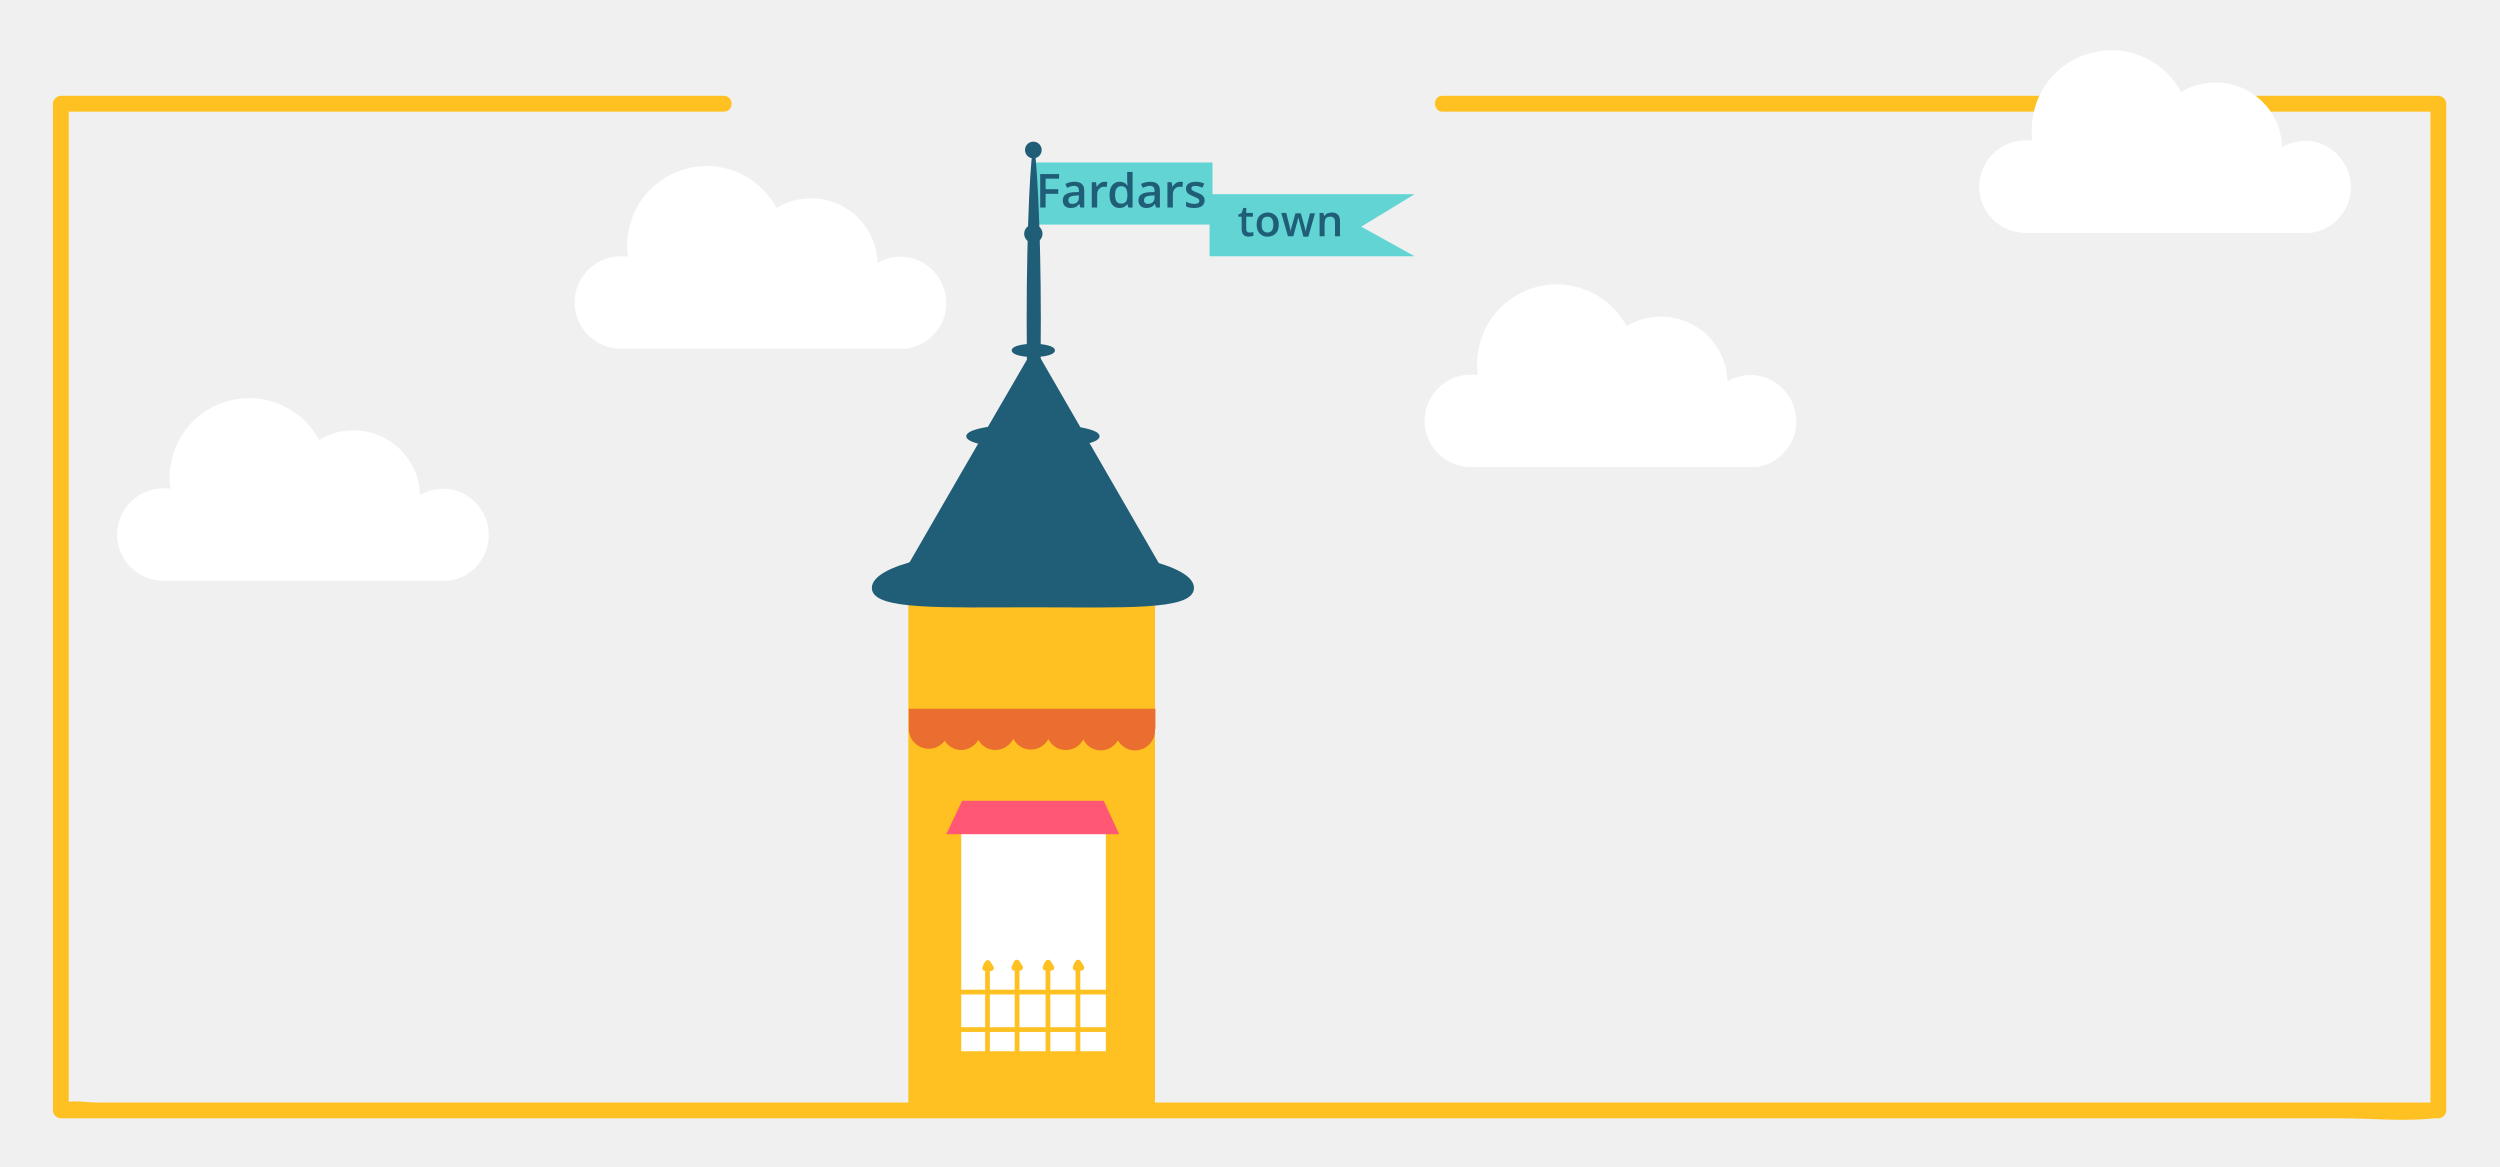
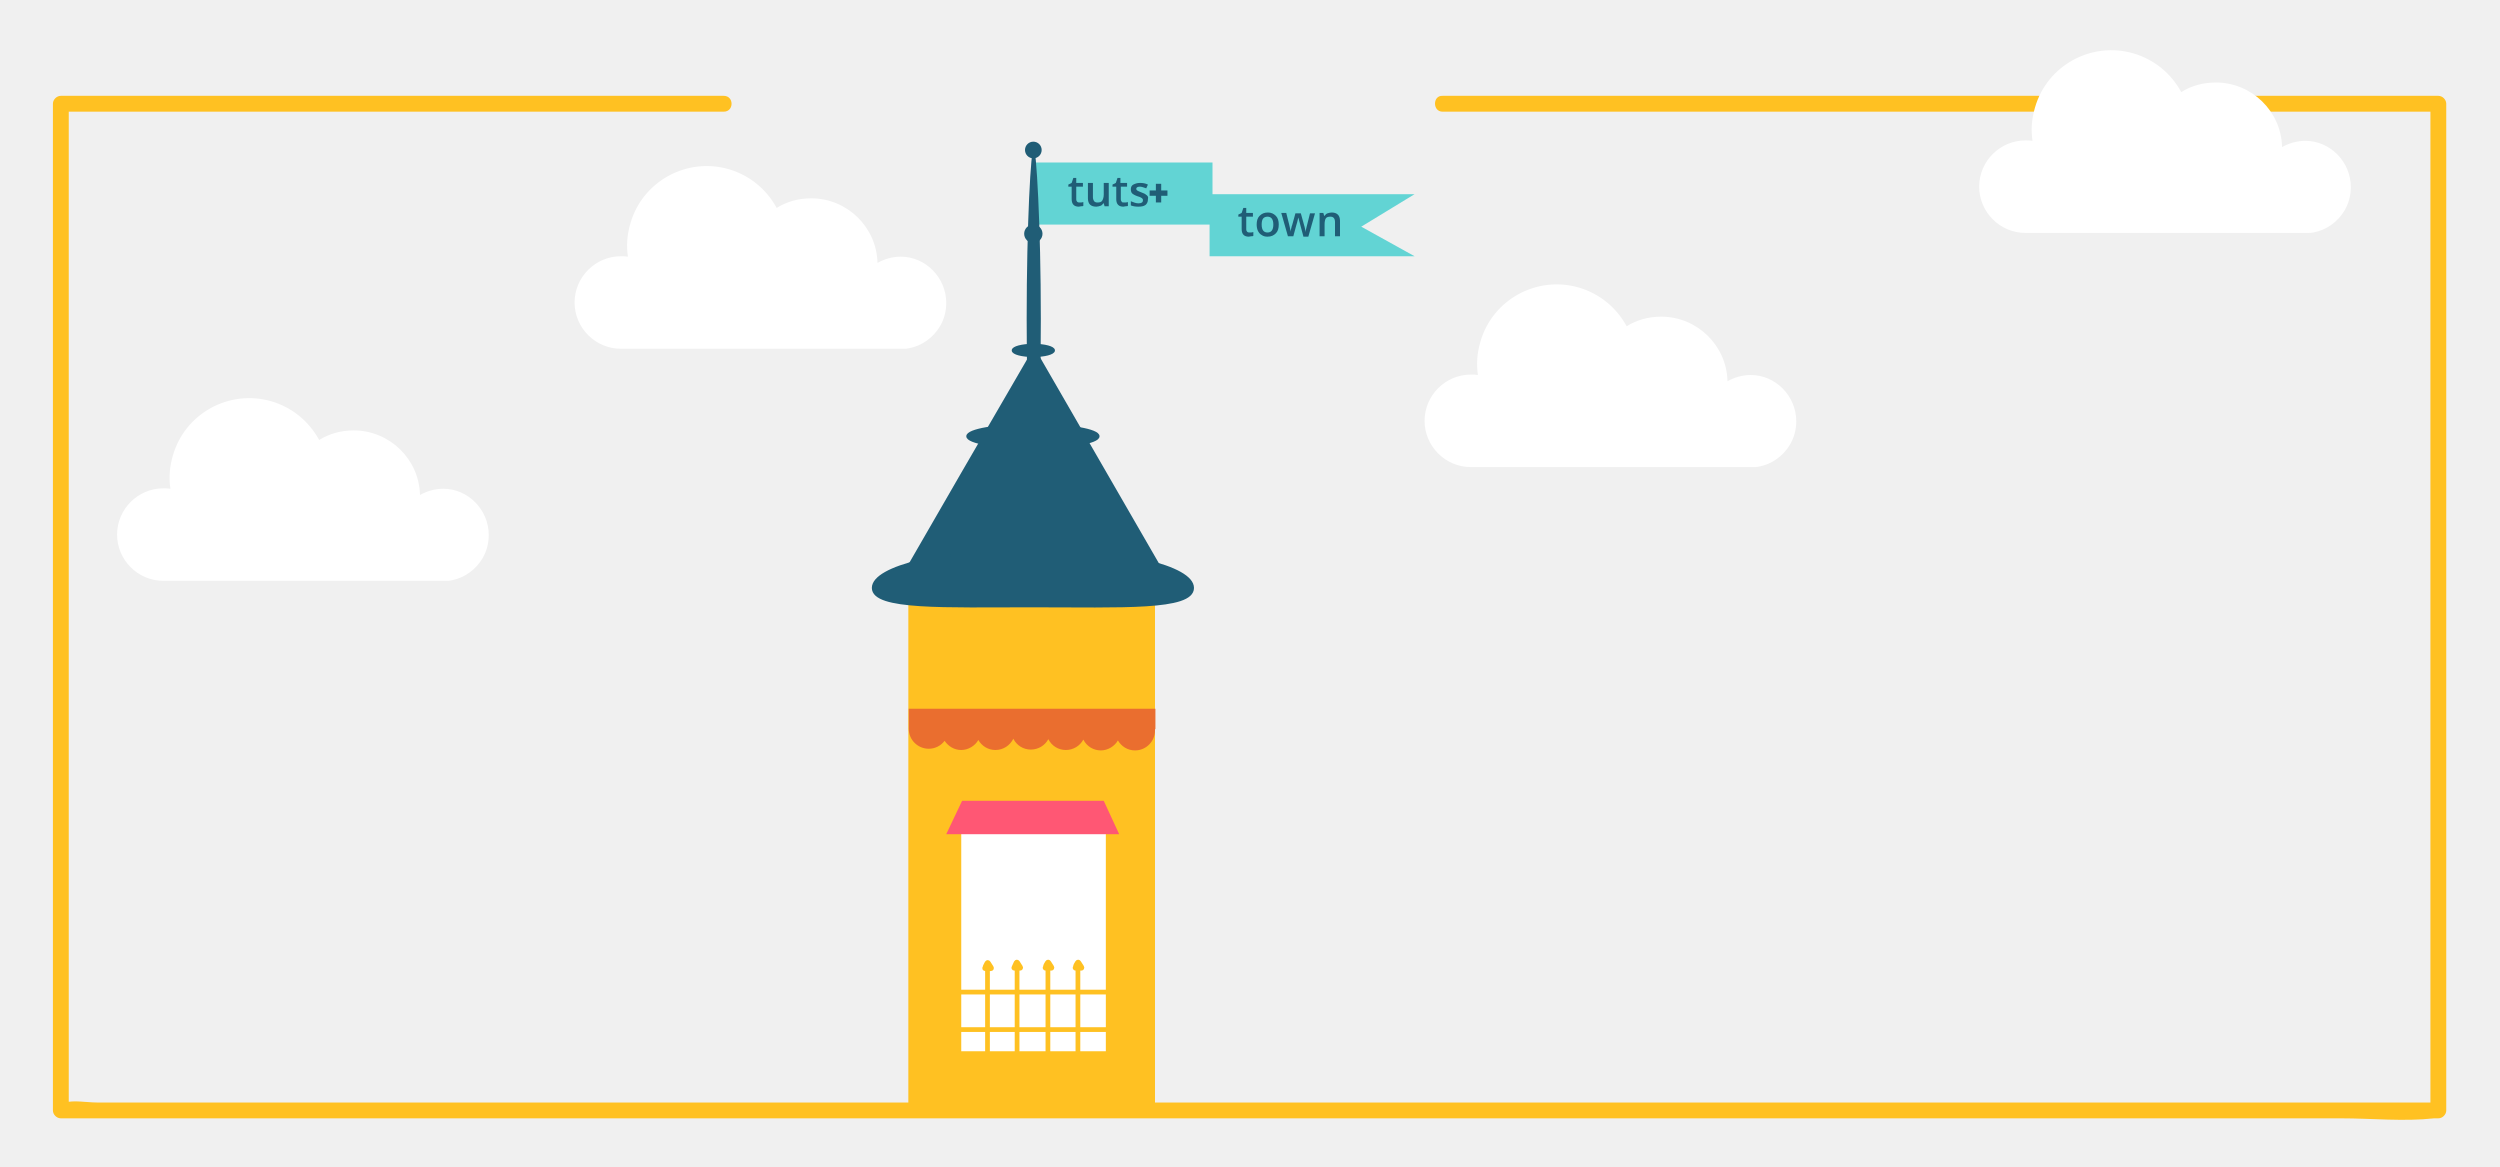
<svg xmlns="http://www.w3.org/2000/svg" version="1.1" id="Layer_1" x="0px" y="0px" viewBox="0 0 600 280" enable-background="new 0 0 600 280" xml:space="preserve">
-   <defs id="defs111" />
-   <g id="g3">
-     <g id="g5">
-       <path fill="#FFC122" d="M346.2,26.8c26.9,0,53.8,0,80.7,0c42.9,0,85.8,0,128.7,0c9.9,0,19.8,0,29.6,0c-0.6-0.6-1.3-1.3-1.9-1.9    c0,27.3,0,54.7,0,82c0,43.2,0,86.4,0,129.6c0,10,0,20,0,30c0.6-0.6,1.3-1.3,1.9-1.9c-18.9,0-37.8,0-56.7,0c-45.4,0-90.8,0-136.1,0    c-54.9,0-109.8,0-164.7,0c-47.6,0-95.2,0-142.9,0c-15.6,0-31.3,0-46.9,0c-4.9,0-9.8,0-14.7,0c-2.2,0-5.5-0.6-7.6,0    c-0.3,0.1-0.7,0-1,0c0.6,0.6,1.3,1.3,1.9,1.9c0-27.3,0-54.7,0-82c0-43.2,0-86.4,0-129.6c0-10,0-20,0-30c-0.6,0.6-1.3,1.3-1.9,1.9    c46.4,0,92.7,0,139.1,0c6.7,0,13.3,0,20,0c2.5,0,2.5-3.8,0-3.8c-46.4,0-92.7,0-139.1,0c-6.7,0-13.3,0-20,0c-1,0-1.9,0.9-1.9,1.9    c0,27.3,0,54.7,0,82c0,43.2,0,86.4,0,129.6c0,10,0,20,0,30c0,1,0.9,1.9,1.9,1.9c18.9,0,37.8,0,56.7,0c45.4,0,90.8,0,136.1,0    c54.9,0,109.8,0,164.7,0c47.6,0,95.2,0,142.9,0c15.6,0,31.3,0,46.9,0c7.3,0,15,0.8,22.3,0c0.3,0,0.6,0,1,0c1,0,1.9-0.9,1.9-1.9    c0-27.3,0-54.7,0-82c0-43.2,0-86.4,0-129.6c0-10,0-20,0-30c0-1-0.9-1.9-1.9-1.9c-26.9,0-53.8,0-80.7,0c-42.9,0-85.8,0-128.7,0    c-9.9,0-19.8,0-29.6,0C343.8,22.9,343.8,26.8,346.2,26.8L346.2,26.8z" id="path7" />
+   <g>
+     <g>
+       <path fill="#FFC122" d="M346.2,26.8c26.9,0,53.8,0,80.7,0c42.9,0,85.8,0,128.7,0c9.9,0,19.8,0,29.6,0c-0.6-0.6-1.3-1.3-1.9-1.9    c0,27.3,0,54.7,0,82c0,43.2,0,86.4,0,129.6c0,10,0,20,0,30c0.6-0.6,1.3-1.3,1.9-1.9c-18.9,0-37.8,0-56.7,0c-45.4,0-90.8,0-136.1,0    c-54.9,0-109.8,0-164.7,0c-47.6,0-95.2,0-142.9,0c-15.6,0-31.3,0-46.9,0c-4.9,0-9.8,0-14.7,0c-2.2,0-5.5-0.6-7.6,0    c-0.3,0.1-0.7,0-1,0c0.6,0.6,1.3,1.3,1.9,1.9c0-27.3,0-54.7,0-82c0-43.2,0-86.4,0-129.6c0-10,0-20,0-30c-0.6,0.6-1.3,1.3-1.9,1.9    c46.4,0,92.7,0,139.1,0c6.7,0,13.3,0,20,0c2.5,0,2.5-3.8,0-3.8c-46.4,0-92.7,0-139.1,0c-6.7,0-13.3,0-20,0c-1,0-1.9,0.9-1.9,1.9    c0,27.3,0,54.7,0,82c0,43.2,0,86.4,0,129.6c0,10,0,20,0,30c0,1,0.9,1.9,1.9,1.9c18.9,0,37.8,0,56.7,0c45.4,0,90.8,0,136.1,0    c54.9,0,109.8,0,164.7,0c47.6,0,95.2,0,142.9,0c15.6,0,31.3,0,46.9,0c7.3,0,15,0.8,22.3,0c0.3,0,0.6,0,1,0c1,0,1.9-0.9,1.9-1.9    c0-27.3,0-54.7,0-82c0-43.2,0-86.4,0-129.6c0-10,0-20,0-30c0-1-0.9-1.9-1.9-1.9c-26.9,0-53.8,0-80.7,0c-42.9,0-85.8,0-128.7,0    c-9.9,0-19.8,0-29.6,0C343.8,22.9,343.8,26.8,346.2,26.8L346.2,26.8z" />
    </g>
  </g>
-   <path fill="#FFFFFF" d="M431.1,101.1c0,2-0.5,3.9-1.5,5.6c-1.6,2.7-4.3,4.7-7.5,5.3c-0.4,0.1-0.9,0.1-1.3,0.1H355c-0.3,0-0.7,0-1,0  c-0.3,0-0.7,0-1,0c-6.1,0-11.1-5-11.1-11.1c0-6.1,5-11.1,11.1-11.1c0.6,0,1.2,0,1.7,0.1c-0.4-2.6-0.2-5.3,0.6-8  c2.9-10.1,13.5-15.9,23.6-13c5.1,1.5,9.1,4.9,11.5,9.3c2.4-1.5,5.2-2.3,8.3-2.3c8.6,0,15.7,6.9,15.9,15.5c1.6-0.9,3.5-1.5,5.6-1.5  C426.1,90,431.1,95,431.1,101.1z" id="path9" />
-   <path fill="#FFFFFF" d="M564.2,44.9c0,2-0.5,3.9-1.5,5.6c-1.6,2.7-4.3,4.7-7.5,5.3c-0.4,0.1-0.9,0.1-1.3,0.1h-65.8c-0.3,0-0.7,0-1,0  c-0.3,0-0.7,0-1,0c-6.1,0-11.1-5-11.1-11.1c0-6.1,5-11.1,11.1-11.1c0.6,0,1.2,0,1.7,0.1c-0.4-2.6-0.2-5.3,0.6-8  c2.9-10.1,13.5-15.9,23.6-13c5.1,1.5,9.1,4.9,11.5,9.3c2.4-1.5,5.2-2.3,8.3-2.3c8.6,0,15.7,6.9,15.9,15.5c1.6-0.9,3.5-1.5,5.6-1.5  C559.2,33.8,564.2,38.8,564.2,44.9z" id="path11" />
-   <path fill="#FFFFFF" d="M227.1,72.7c0,2-0.5,3.9-1.5,5.6c-1.6,2.7-4.3,4.7-7.5,5.3c-0.4,0.1-0.9,0.1-1.3,0.1H151c-0.3,0-0.7,0-1,0  c-0.3,0-0.7,0-1,0c-6.1,0-11.1-5-11.1-11.1c0-6.1,5-11.1,11.1-11.1c0.6,0,1.2,0,1.7,0.1c-0.4-2.6-0.2-5.3,0.6-8  c2.9-10.1,13.5-15.9,23.6-13c5.1,1.5,9.1,4.9,11.5,9.3c2.4-1.5,5.2-2.3,8.3-2.3c8.6,0,15.7,6.9,15.9,15.5c1.6-0.9,3.5-1.5,5.6-1.5  C222.1,61.6,227.1,66.6,227.1,72.7z" id="path13" />
-   <line fill="none" stroke="#FFC122" stroke-width="1.137" stroke-miterlimit="10" x1="230.2" y1="247.3" x2="264.5" y2="247.3" id="line15" />
-   <line fill="none" stroke="#FFC122" stroke-width="1.137" stroke-miterlimit="10" x1="230.2" y1="247.9" x2="264.7" y2="247.9" id="line17" />
-   <polyline fill="#FFC122" points="218,267.9 218,143.3 277.2,143.3 277.2,267.2 " id="polyline19" />
-   <rect x="247.9" y="39" fill="#62D4D4" width="43.1" height="14.9" id="rect21" />
-   <path fill="#205D76" d="M249.8,76.5c0,22.6-1,41-1.7,41c-0.7,0-1.7-18.4-1.7-41s1-41,1.7-41C248.7,35.5,249.8,53.9,249.8,76.5z" id="path23" />
-   <circle fill="#205D76" cx="248" cy="36" r="2" id="circle25" />
-   <circle fill="#205D76" cx="248" cy="56.1" r="2.2" id="circle27" />
-   <polygon fill="#62D4D4" points="339.5,61.5 290.3,61.5 290.3,46.6 339.5,46.6 326.7,54.4 " id="polygon29" />
-   <g id="g41">
-     <path fill="#205D76" d="M299.9,55.8c0.3,0,0.6,0,0.9-0.1v0.9c-0.1,0.1-0.3,0.1-0.5,0.1c-0.2,0-0.4,0.1-0.6,0.1   c-1.1,0-1.7-0.6-1.7-1.8v-3h-0.8v-0.5l0.8-0.4l0.4-1.2h0.7v1.2h1.6V52h-1.6v3c0,0.3,0.1,0.5,0.2,0.6   C299.5,55.8,299.7,55.8,299.9,55.8z" id="path43" />
-     <path fill="#205D76" d="M306.9,53.9c0,0.9-0.2,1.6-0.7,2.1c-0.5,0.5-1.1,0.8-2,0.8c-0.5,0-1-0.1-1.4-0.4c-0.4-0.2-0.7-0.6-0.9-1   c-0.2-0.4-0.3-1-0.3-1.5c0-0.9,0.2-1.6,0.7-2.1c0.5-0.5,1.1-0.8,2-0.8c0.8,0,1.4,0.3,1.9,0.8S306.9,53,306.9,53.9z M302.8,53.9   c0,1.3,0.5,1.9,1.4,1.9c0.9,0,1.4-0.6,1.4-1.9c0-1.3-0.5-1.9-1.4-1.9c-0.5,0-0.9,0.2-1.1,0.5C302.9,52.8,302.8,53.3,302.8,53.9z" id="path45" />
-     <path fill="#205D76" d="M312.8,56.7l-0.7-2.6c-0.1-0.3-0.2-0.9-0.5-1.9h0c-0.2,0.9-0.4,1.6-0.5,1.9l-0.7,2.6h-1.3l-1.6-5.6h1.2   l0.7,2.8c0.2,0.7,0.3,1.3,0.3,1.7h0c0-0.2,0.1-0.5,0.2-0.8c0.1-0.3,0.1-0.6,0.2-0.7l0.8-2.9h1.3l0.8,2.9c0.1,0.2,0.1,0.4,0.2,0.8   c0.1,0.3,0.1,0.6,0.1,0.8h0c0.1-0.4,0.2-1,0.4-1.7l0.7-2.8h1.2l-1.6,5.6H312.8z" id="path47" />
-     <path fill="#205D76" d="M321.6,56.7h-1.2v-3.4c0-0.4-0.1-0.8-0.3-1c-0.2-0.2-0.4-0.3-0.8-0.3c-0.5,0-0.9,0.1-1.1,0.4   c-0.2,0.3-0.3,0.8-0.3,1.5v2.8h-1.2v-5.6h0.9l0.2,0.7h0.1c0.2-0.3,0.4-0.5,0.7-0.6c0.3-0.1,0.7-0.2,1-0.2c1.3,0,2,0.7,2,2V56.7z" id="path49" />
+   <path fill="#FFFFFF" d="M431.1,101.1c0,2-0.5,3.9-1.5,5.6c-1.6,2.7-4.3,4.7-7.5,5.3c-0.4,0.1-0.9,0.1-1.3,0.1H355c-0.3,0-0.7,0-1,0  c-0.3,0-0.7,0-1,0c-6.1,0-11.1-5-11.1-11.1c0-6.1,5-11.1,11.1-11.1c0.6,0,1.2,0,1.7,0.1c-0.4-2.6-0.2-5.3,0.6-8  c2.9-10.1,13.5-15.9,23.6-13c5.1,1.5,9.1,4.9,11.5,9.3c2.4-1.5,5.2-2.3,8.3-2.3c8.6,0,15.7,6.9,15.9,15.5c1.6-0.9,3.5-1.5,5.6-1.5  C426.1,90,431.1,95,431.1,101.1z" />
+   <path fill="#FFFFFF" d="M564.2,44.9c0,2-0.5,3.9-1.5,5.6c-1.6,2.7-4.3,4.7-7.5,5.3c-0.4,0.1-0.9,0.1-1.3,0.1h-65.8c-0.3,0-0.7,0-1,0  c-0.3,0-0.7,0-1,0c-6.1,0-11.1-5-11.1-11.1c0-6.1,5-11.1,11.1-11.1c0.6,0,1.2,0,1.7,0.1c-0.4-2.6-0.2-5.3,0.6-8  c2.9-10.1,13.5-15.9,23.6-13c5.1,1.5,9.1,4.9,11.5,9.3c2.4-1.5,5.2-2.3,8.3-2.3c8.6,0,15.7,6.9,15.9,15.5c1.6-0.9,3.5-1.5,5.6-1.5  C559.2,33.8,564.2,38.8,564.2,44.9z" />
+   <path fill="#FFFFFF" d="M227.1,72.7c0,2-0.5,3.9-1.5,5.6c-1.6,2.7-4.3,4.7-7.5,5.3c-0.4,0.1-0.9,0.1-1.3,0.1H151c-0.3,0-0.7,0-1,0  c-0.3,0-0.7,0-1,0c-6.1,0-11.1-5-11.1-11.1c0-6.1,5-11.1,11.1-11.1c0.6,0,1.2,0,1.7,0.1c-0.4-2.6-0.2-5.3,0.6-8  c2.9-10.1,13.5-15.9,23.6-13c5.1,1.5,9.1,4.9,11.5,9.3c2.4-1.5,5.2-2.3,8.3-2.3c8.6,0,15.7,6.9,15.9,15.5c1.6-0.9,3.5-1.5,5.6-1.5  C222.1,61.6,227.1,66.6,227.1,72.7z" />
+   <line fill="none" stroke="#FFC122" stroke-width="1.137" stroke-miterlimit="10" x1="230.2" y1="247.3" x2="264.5" y2="247.3" />
+   <line fill="none" stroke="#FFC122" stroke-width="1.137" stroke-miterlimit="10" x1="230.2" y1="247.9" x2="264.7" y2="247.9" />
+   <polyline fill="#FFC122" points="218,267.9 218,143.3 277.2,143.3 277.2,267.2 " />
+   <rect x="247.9" y="39" fill="#62D4D4" width="43.1" height="14.9" />
+   <path fill="#205D76" d="M249.8,76.5c0,22.6-1,41-1.7,41c-0.7,0-1.7-18.4-1.7-41s1-41,1.7-41C248.7,35.5,249.8,53.9,249.8,76.5z" />
+   <circle fill="#205D76" cx="248" cy="36" r="2" />
+   <circle fill="#205D76" cx="248" cy="56.1" r="2.2" />
+   <polygon fill="#62D4D4" points="339.5,61.5 290.3,61.5 290.3,46.6 339.5,46.6 326.7,54.4 " />
+   <g>
+     <path fill="#205D76" d="M259.1,48.6c0.3,0,0.6,0,0.9-0.1v0.9c-0.1,0.1-0.3,0.1-0.5,0.1c-0.2,0-0.4,0.1-0.6,0.1   c-1.1,0-1.7-0.6-1.7-1.8v-3h-0.8v-0.5l0.8-0.4l0.4-1.2h0.7v1.2h1.6v0.9h-1.6v3c0,0.3,0.1,0.5,0.2,0.6   C258.7,48.6,258.9,48.6,259.1,48.6z" />
+     <path fill="#205D76" d="M265.1,49.5l-0.2-0.7h-0.1c-0.2,0.3-0.4,0.5-0.7,0.6c-0.3,0.1-0.7,0.2-1,0.2c-0.7,0-1.2-0.2-1.5-0.5   c-0.3-0.3-0.5-0.8-0.5-1.5v-3.7h1.2v3.4c0,0.4,0.1,0.7,0.3,1c0.2,0.2,0.4,0.3,0.8,0.3c0.5,0,0.9-0.1,1.1-0.4s0.4-0.8,0.4-1.5v-2.8   h1.2v5.6H265.1z" />
+     <path fill="#205D76" d="M269.8,48.6c0.3,0,0.6,0,0.9-0.1v0.9c-0.1,0.1-0.3,0.1-0.5,0.1c-0.2,0-0.4,0.1-0.6,0.1   c-1.1,0-1.7-0.6-1.7-1.8v-3H267v-0.5l0.8-0.4l0.4-1.2h0.7v1.2h1.6v0.9H269v3c0,0.3,0.1,0.5,0.2,0.6   C269.3,48.6,269.5,48.6,269.8,48.6z" />
+     <path fill="#205D76" d="M275.5,47.9c0,0.5-0.2,1-0.6,1.3c-0.4,0.3-1,0.4-1.7,0.4c-0.7,0-1.3-0.1-1.8-0.3v-1   c0.7,0.3,1.3,0.5,1.8,0.5c0.7,0,1.1-0.2,1.1-0.7c0-0.1,0-0.3-0.1-0.4c-0.1-0.1-0.2-0.2-0.4-0.3c-0.2-0.1-0.4-0.2-0.8-0.3   c-0.6-0.2-1.1-0.5-1.3-0.7c-0.2-0.2-0.3-0.6-0.3-1c0-0.5,0.2-0.9,0.6-1.1s0.9-0.4,1.6-0.4c0.7,0,1.3,0.1,1.9,0.4l-0.4,0.9   c-0.6-0.2-1.1-0.4-1.5-0.4c-0.6,0-0.9,0.2-0.9,0.5c0,0.2,0.1,0.3,0.2,0.4c0.2,0.1,0.5,0.3,1.1,0.5c0.5,0.2,0.8,0.3,1,0.5   c0.2,0.1,0.4,0.3,0.5,0.5S275.5,47.6,275.5,47.9z" />
  </g>
-   <ellipse fill="#205D76" stroke="#205D76" stroke-width="0.579" stroke-miterlimit="10" cx="248" cy="84.1" rx="4.9" ry="1.3" id="ellipse55" />
-   <polygon fill="#205D76" stroke="#205D76" stroke-width="0.579" stroke-miterlimit="10" points="248.2,83.9 265.4,113.7   282.6,143.5 248.2,143.5 213.7,143.5 230.9,113.7 " id="polygon57" />
-   <ellipse fill="#205D76" stroke="#205D76" stroke-width="0.579" stroke-miterlimit="10" cx="247.9" cy="104.7" rx="15.7" ry="2.7" id="ellipse59" />
-   <path fill="#205D76" stroke="#205D76" stroke-width="0.714" stroke-miterlimit="10" d="M286.2,141.1c0,5.1-17.1,4.3-38.3,4.3  s-38.3,0.7-38.3-4.3s17.1-9.1,38.3-9.1S286.2,136.1,286.2,141.1z" id="path61" />
-   <g id="g63">
-     <path fill="#EA6E2F" d="M277.2,175L277.2,175c0,0.1,0,0.2,0,0.3c0,2.6-2.1,4.8-4.8,4.8c-1.8,0-3.3-1-4.1-2.4   c-0.8,1.4-2.4,2.4-4.1,2.4c-1.8,0-3.4-1-4.2-2.6c-0.8,1.5-2.4,2.5-4.2,2.5c-1.8,0-3.4-1-4.2-2.6c-0.8,1.5-2.4,2.5-4.2,2.5   c-1.8,0-3.4-1-4.2-2.6c-0.8,1.6-2.4,2.7-4.3,2.7c-1.8,0-3.3-1-4.1-2.4c-0.8,1.4-2.4,2.4-4.1,2.4c-1.7,0-3.1-0.9-4-2.2   c-0.9,1.2-2.3,1.9-3.8,1.9c-2.6,0-4.8-2.1-4.8-4.8v-4.8h59.2V175z" id="path65" />
+   <g>
+     <path fill="#205D76" d="M299.9,55.8c0.3,0,0.6,0,0.9-0.1v0.9c-0.1,0.1-0.3,0.1-0.5,0.1c-0.2,0-0.4,0.1-0.6,0.1   c-1.1,0-1.7-0.6-1.7-1.8v-3h-0.8v-0.5l0.8-0.4l0.4-1.2h0.7v1.2h1.6V52h-1.6v3c0,0.3,0.1,0.5,0.2,0.6   C299.5,55.8,299.7,55.8,299.9,55.8z" />
+     <path fill="#205D76" d="M306.9,53.9c0,0.9-0.2,1.6-0.7,2.1c-0.5,0.5-1.1,0.8-2,0.8c-0.5,0-1-0.1-1.4-0.4c-0.4-0.2-0.7-0.6-0.9-1   c-0.2-0.4-0.3-1-0.3-1.5c0-0.9,0.2-1.6,0.7-2.1c0.5-0.5,1.1-0.8,2-0.8c0.8,0,1.4,0.3,1.9,0.8S306.9,53,306.9,53.9z M302.8,53.9   c0,1.3,0.5,1.9,1.4,1.9c0.9,0,1.4-0.6,1.4-1.9c0-1.3-0.5-1.9-1.4-1.9c-0.5,0-0.9,0.2-1.1,0.5C302.9,52.8,302.8,53.3,302.8,53.9z" />
+     <path fill="#205D76" d="M312.8,56.7l-0.7-2.6c-0.1-0.3-0.2-0.9-0.5-1.9h0c-0.2,0.9-0.4,1.6-0.5,1.9l-0.7,2.6h-1.3l-1.6-5.6h1.2   l0.7,2.8c0.2,0.7,0.3,1.3,0.3,1.7h0c0-0.2,0.1-0.5,0.2-0.8c0.1-0.3,0.1-0.6,0.2-0.7l0.8-2.9h1.3l0.8,2.9c0.1,0.2,0.1,0.4,0.2,0.8   c0.1,0.3,0.1,0.6,0.1,0.8h0c0.1-0.4,0.2-1,0.4-1.7l0.7-2.8h1.2l-1.6,5.6H312.8z" />
+     <path fill="#205D76" d="M321.6,56.7h-1.2v-3.4c0-0.4-0.1-0.8-0.3-1c-0.2-0.2-0.4-0.3-0.8-0.3c-0.5,0-0.9,0.1-1.1,0.4   c-0.2,0.3-0.3,0.8-0.3,1.5v2.8h-1.2v-5.6h0.9l0.2,0.7h0.1c0.2-0.3,0.4-0.5,0.7-0.6c0.3-0.1,0.7-0.2,1-0.2c1.3,0,2,0.7,2,2V56.7z" />
  </g>
-   <rect x="230.7" y="193.7" fill="#FFFFFF" width="34.7" height="58.6" id="rect67" />
-   <polygon fill="#FF5774" points="268.6,200.2 227.1,200.2 230.9,192.2 264.9,192.2 " id="polygon69" />
-   <line fill="none" stroke="#FFC122" stroke-width="1.137" stroke-miterlimit="10" x1="237" y1="232.6" x2="237" y2="253.6" id="line71" />
-   <line fill="none" stroke="#FFC122" stroke-width="1.137" stroke-miterlimit="10" x1="244.1" y1="232.8" x2="244.1" y2="253.8" id="line73" />
-   <line fill="none" stroke="#FFC122" stroke-width="1.137" stroke-miterlimit="10" x1="251.5" y1="232.6" x2="251.5" y2="253.6" id="line75" />
-   <line fill="none" stroke="#FFC122" stroke-width="1.137" stroke-miterlimit="10" x1="258.7" y1="232.6" x2="258.7" y2="253.6" id="line77" />
-   <line fill="none" stroke="#FFC122" stroke-width="1.137" stroke-miterlimit="10" x1="229.4" y1="247.1" x2="265.8" y2="247.1" id="line79" />
-   <line fill="none" stroke="#FFC122" stroke-width="1.137" stroke-miterlimit="10" x1="229.8" y1="238.1" x2="266.2" y2="238.1" id="line81" />
-   <g id="g83">
-     <path fill="#FFC122" d="M236.7,231c0.2-0.3,0.5-0.3,0.7,0c0.2,0.3,0.5,0.8,0.7,1.1c0.2,0.3,0,0.6-0.3,0.6s-0.9,0-1.3,0   c-0.4,0-0.5-0.3-0.3-0.6C236.2,231.9,236.5,231.4,236.7,231z" id="path85" />
-     <path fill="none" stroke="#FFC122" stroke-width="0.703" stroke-miterlimit="10" d="M236.7,231c0.2-0.3,0.5-0.3,0.7,0   c0.2,0.3,0.5,0.8,0.7,1.1c0.2,0.3,0,0.6-0.3,0.6s-0.9,0-1.3,0c-0.4,0-0.5-0.3-0.3-0.6C236.2,231.9,236.5,231.4,236.7,231z" id="path87" />
+   <g>
+     <path fill="#205D76" stroke="#205D76" stroke-width="0.579" stroke-miterlimit="10" d="M278.4,44.4v1.6h1.5v0.7h-1.5v1.6h-0.7   v-1.6h-1.5v-0.7h1.5v-1.6H278.4z" />
  </g>
-   <g id="g89">
-     <path fill="#FFC122" d="M251.2,230.9c0.2-0.3,0.5-0.3,0.7,0c0.2,0.3,0.5,0.8,0.7,1.1c0.2,0.3,0,0.6-0.3,0.6c-0.4,0-0.9,0-1.3,0   c-0.4,0-0.5-0.3-0.3-0.6C250.7,231.7,251,231.2,251.2,230.9z" id="path91" />
-     <path fill="none" stroke="#FFC122" stroke-width="0.703" stroke-miterlimit="10" d="M251.2,230.9c0.2-0.3,0.5-0.3,0.7,0   c0.2,0.3,0.5,0.8,0.7,1.1c0.2,0.3,0,0.6-0.3,0.6c-0.4,0-0.9,0-1.3,0c-0.4,0-0.5-0.3-0.3-0.6C250.7,231.7,251,231.2,251.2,230.9z" id="path93" />
+   <ellipse fill="#205D76" stroke="#205D76" stroke-width="0.579" stroke-miterlimit="10" cx="248" cy="84.1" rx="4.9" ry="1.3" />
+   <polygon fill="#205D76" stroke="#205D76" stroke-width="0.579" stroke-miterlimit="10" points="248.2,83.9 265.4,113.7   282.6,143.5 248.2,143.5 213.7,143.5 230.9,113.7 " />
+   <ellipse fill="#205D76" stroke="#205D76" stroke-width="0.579" stroke-miterlimit="10" cx="247.9" cy="104.7" rx="15.7" ry="2.7" />
+   <path fill="#205D76" stroke="#205D76" stroke-width="0.714" stroke-miterlimit="10" d="M286.2,141.1c0,5.1-17.1,4.3-38.3,4.3  s-38.3,0.7-38.3-4.3s17.1-9.1,38.3-9.1S286.2,136.1,286.2,141.1z" />
+   <g>
+     <path fill="#EA6E2F" d="M277.2,175L277.2,175c0,0.1,0,0.2,0,0.3c0,2.6-2.1,4.8-4.8,4.8c-1.8,0-3.3-1-4.1-2.4   c-0.8,1.4-2.4,2.4-4.1,2.4c-1.8,0-3.4-1-4.2-2.6c-0.8,1.5-2.4,2.5-4.2,2.5c-1.8,0-3.4-1-4.2-2.6c-0.8,1.5-2.4,2.5-4.2,2.5   c-1.8,0-3.4-1-4.2-2.6c-0.8,1.6-2.4,2.7-4.3,2.7c-1.8,0-3.3-1-4.1-2.4c-0.8,1.4-2.4,2.4-4.1,2.4c-1.7,0-3.1-0.9-4-2.2   c-0.9,1.2-2.3,1.9-3.8,1.9c-2.6,0-4.8-2.1-4.8-4.8v-4.8h59.2V175z" />
  </g>
-   <g id="g95">
-     <path fill="#FFC122" d="M243.7,230.9c0.2-0.3,0.5-0.3,0.7,0c0.2,0.3,0.5,0.8,0.7,1.1c0.2,0.3,0,0.6-0.3,0.6s-0.9,0-1.3,0   c-0.4,0-0.5-0.3-0.3-0.6C243.3,231.7,243.6,231.2,243.7,230.9z" id="path97" />
-     <path fill="none" stroke="#FFC122" stroke-width="0.703" stroke-miterlimit="10" d="M243.7,230.9c0.2-0.3,0.5-0.3,0.7,0   c0.2,0.3,0.5,0.8,0.7,1.1c0.2,0.3,0,0.6-0.3,0.6s-0.9,0-1.3,0c-0.4,0-0.5-0.3-0.3-0.6C243.3,231.7,243.6,231.2,243.7,230.9z" id="path99" />
+   <rect x="230.7" y="193.7" fill="#FFFFFF" width="34.7" height="58.6" />
+   <polygon fill="#FF5774" points="268.6,200.2 227.1,200.2 230.9,192.2 264.9,192.2 " />
+   <line fill="none" stroke="#FFC122" stroke-width="1.137" stroke-miterlimit="10" x1="237" y1="232.6" x2="237" y2="253.6" />
+   <line fill="none" stroke="#FFC122" stroke-width="1.137" stroke-miterlimit="10" x1="244.1" y1="232.8" x2="244.1" y2="253.8" />
+   <line fill="none" stroke="#FFC122" stroke-width="1.137" stroke-miterlimit="10" x1="251.5" y1="232.6" x2="251.5" y2="253.6" />
+   <line fill="none" stroke="#FFC122" stroke-width="1.137" stroke-miterlimit="10" x1="258.7" y1="232.6" x2="258.7" y2="253.6" />
+   <line fill="none" stroke="#FFC122" stroke-width="1.137" stroke-miterlimit="10" x1="229.4" y1="247.1" x2="265.8" y2="247.1" />
+   <line fill="none" stroke="#FFC122" stroke-width="1.137" stroke-miterlimit="10" x1="229.8" y1="238.1" x2="266.2" y2="238.1" />
+   <g>
+     <path fill="#FFC122" d="M236.7,231c0.2-0.3,0.5-0.3,0.7,0c0.2,0.3,0.5,0.8,0.7,1.1c0.2,0.3,0,0.6-0.3,0.6s-0.9,0-1.3,0   c-0.4,0-0.5-0.3-0.3-0.6C236.2,231.9,236.5,231.4,236.7,231z" />
+     <path fill="none" stroke="#FFC122" stroke-width="0.703" stroke-miterlimit="10" d="M236.7,231c0.2-0.3,0.5-0.3,0.7,0   c0.2,0.3,0.5,0.8,0.7,1.1c0.2,0.3,0,0.6-0.3,0.6s-0.9,0-1.3,0c-0.4,0-0.5-0.3-0.3-0.6C236.2,231.9,236.5,231.4,236.7,231z" />
  </g>
-   <g id="g101">
-     <path fill="#FFC122" d="M258.4,230.9c0.2-0.3,0.5-0.3,0.7,0c0.2,0.3,0.5,0.8,0.7,1.1c0.2,0.3,0,0.6-0.3,0.6c-0.4,0-0.9,0-1.3,0   c-0.4,0-0.5-0.3-0.3-0.6C257.9,231.7,258.2,231.2,258.4,230.9z" id="path103" />
-     <path fill="none" stroke="#FFC122" stroke-width="0.703" stroke-miterlimit="10" d="M258.4,230.9c0.2-0.3,0.5-0.3,0.7,0   c0.2,0.3,0.5,0.8,0.7,1.1c0.2,0.3,0,0.6-0.3,0.6c-0.4,0-0.9,0-1.3,0c-0.4,0-0.5-0.3-0.3-0.6C257.9,231.7,258.2,231.2,258.4,230.9z" id="path105" />
+   <g>
+     <path fill="#FFC122" d="M251.2,230.9c0.2-0.3,0.5-0.3,0.7,0c0.2,0.3,0.5,0.8,0.7,1.1c0.2,0.3,0,0.6-0.3,0.6c-0.4,0-0.9,0-1.3,0   c-0.4,0-0.5-0.3-0.3-0.6C250.7,231.7,251,231.2,251.2,230.9z" />
+     <path fill="none" stroke="#FFC122" stroke-width="0.703" stroke-miterlimit="10" d="M251.2,230.9c0.2-0.3,0.5-0.3,0.7,0   c0.2,0.3,0.5,0.8,0.7,1.1c0.2,0.3,0,0.6-0.3,0.6c-0.4,0-0.9,0-1.3,0c-0.4,0-0.5-0.3-0.3-0.6C250.7,231.7,251,231.2,251.2,230.9z" />
  </g>
-   <path fill="#FFFFFF" d="M117.3,128.4c0,2-0.5,3.9-1.5,5.6c-1.6,2.7-4.3,4.7-7.5,5.3c-0.4,0.1-0.9,0.1-1.3,0.1H41.2c-0.3,0-0.7,0-1,0  c-0.3,0-0.7,0-1,0c-6.1,0-11.1-5-11.1-11.1c0-6.1,5-11.1,11.1-11.1c0.6,0,1.2,0,1.7,0.1c-0.4-2.6-0.2-5.3,0.6-8  c2.9-10.1,13.5-15.9,23.6-13c5.1,1.5,9.1,4.9,11.5,9.3c2.4-1.5,5.2-2.3,8.3-2.3c8.6,0,15.7,6.9,15.9,15.5c1.6-0.9,3.5-1.5,5.6-1.5  C112.3,117.3,117.3,122.3,117.3,128.4z" id="path107" />
-   <text xml:space="preserve" style="font-style:normal;font-variant:normal;font-weight:600;font-stretch:normal;font-size:11.25px;line-height:120%;font-family:'Open Sans';-inkscape-font-specification:'Open Sans, Semi-Bold';text-align:start;letter-spacing:0px;word-spacing:0px;writing-mode:lr;text-anchor:start;fill:#205d76;fill-opacity:1;stroke:none;stroke-width:1px;stroke-linecap:butt;stroke-linejoin:miter;stroke-opacity:1;" x="248.585" y="49.811" id="text3441">
-     <tspan id="tspan3443" x="248.585" y="49.811">Fardars</tspan>
-   </text>
+   <g>
+     <path fill="#FFC122" d="M243.7,230.9c0.2-0.3,0.5-0.3,0.7,0c0.2,0.3,0.5,0.8,0.7,1.1c0.2,0.3,0,0.6-0.3,0.6s-0.9,0-1.3,0   c-0.4,0-0.5-0.3-0.3-0.6C243.3,231.7,243.6,231.2,243.7,230.9z" />
+     <path fill="none" stroke="#FFC122" stroke-width="0.703" stroke-miterlimit="10" d="M243.7,230.9c0.2-0.3,0.5-0.3,0.7,0   c0.2,0.3,0.5,0.8,0.7,1.1c0.2,0.3,0,0.6-0.3,0.6s-0.9,0-1.3,0c-0.4,0-0.5-0.3-0.3-0.6C243.3,231.7,243.6,231.2,243.7,230.9z" />
+   </g>
+   <g>
+     <path fill="#FFC122" d="M258.4,230.9c0.2-0.3,0.5-0.3,0.7,0c0.2,0.3,0.5,0.8,0.7,1.1c0.2,0.3,0,0.6-0.3,0.6c-0.4,0-0.9,0-1.3,0   c-0.4,0-0.5-0.3-0.3-0.6C257.9,231.7,258.2,231.2,258.4,230.9z" />
+     <path fill="none" stroke="#FFC122" stroke-width="0.703" stroke-miterlimit="10" d="M258.4,230.9c0.2-0.3,0.5-0.3,0.7,0   c0.2,0.3,0.5,0.8,0.7,1.1c0.2,0.3,0,0.6-0.3,0.6c-0.4,0-0.9,0-1.3,0c-0.4,0-0.5-0.3-0.3-0.6C257.9,231.7,258.2,231.2,258.4,230.9z" />
+   </g>
+   <path fill="#FFFFFF" d="M117.3,128.4c0,2-0.5,3.9-1.5,5.6c-1.6,2.7-4.3,4.7-7.5,5.3c-0.4,0.1-0.9,0.1-1.3,0.1H41.2c-0.3,0-0.7,0-1,0  c-0.3,0-0.7,0-1,0c-6.1,0-11.1-5-11.1-11.1c0-6.1,5-11.1,11.1-11.1c0.6,0,1.2,0,1.7,0.1c-0.4-2.6-0.2-5.3,0.6-8  c2.9-10.1,13.5-15.9,23.6-13c5.1,1.5,9.1,4.9,11.5,9.3c2.4-1.5,5.2-2.3,8.3-2.3c8.6,0,15.7,6.9,15.9,15.5c1.6-0.9,3.5-1.5,5.6-1.5  C112.3,117.3,117.3,122.3,117.3,128.4z" />
</svg>
